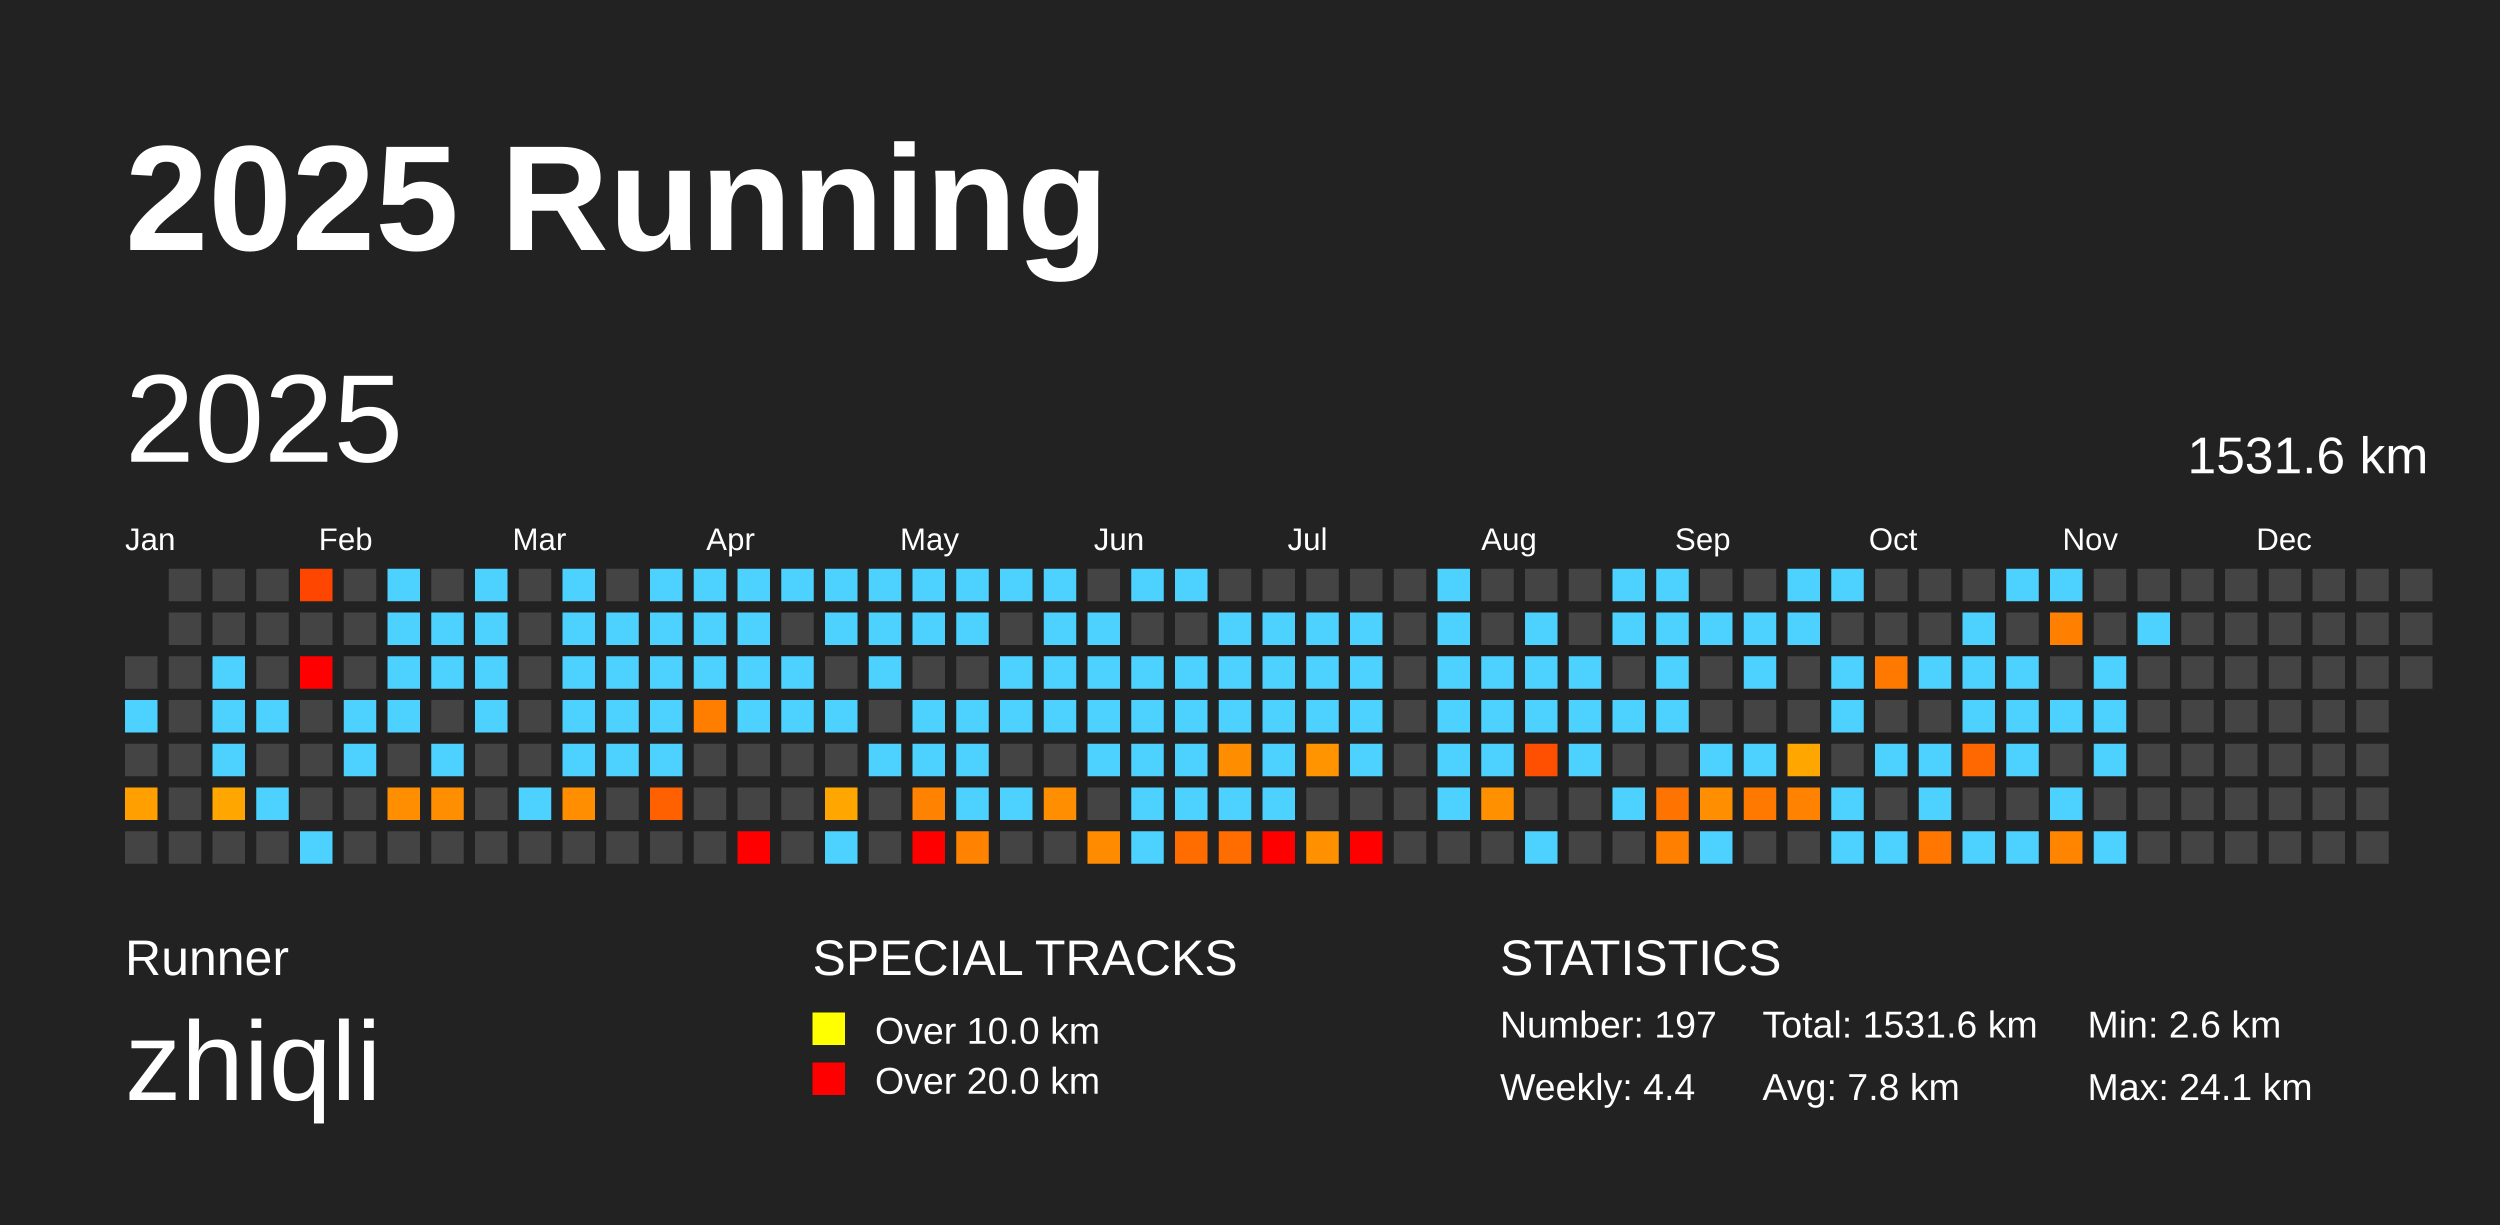
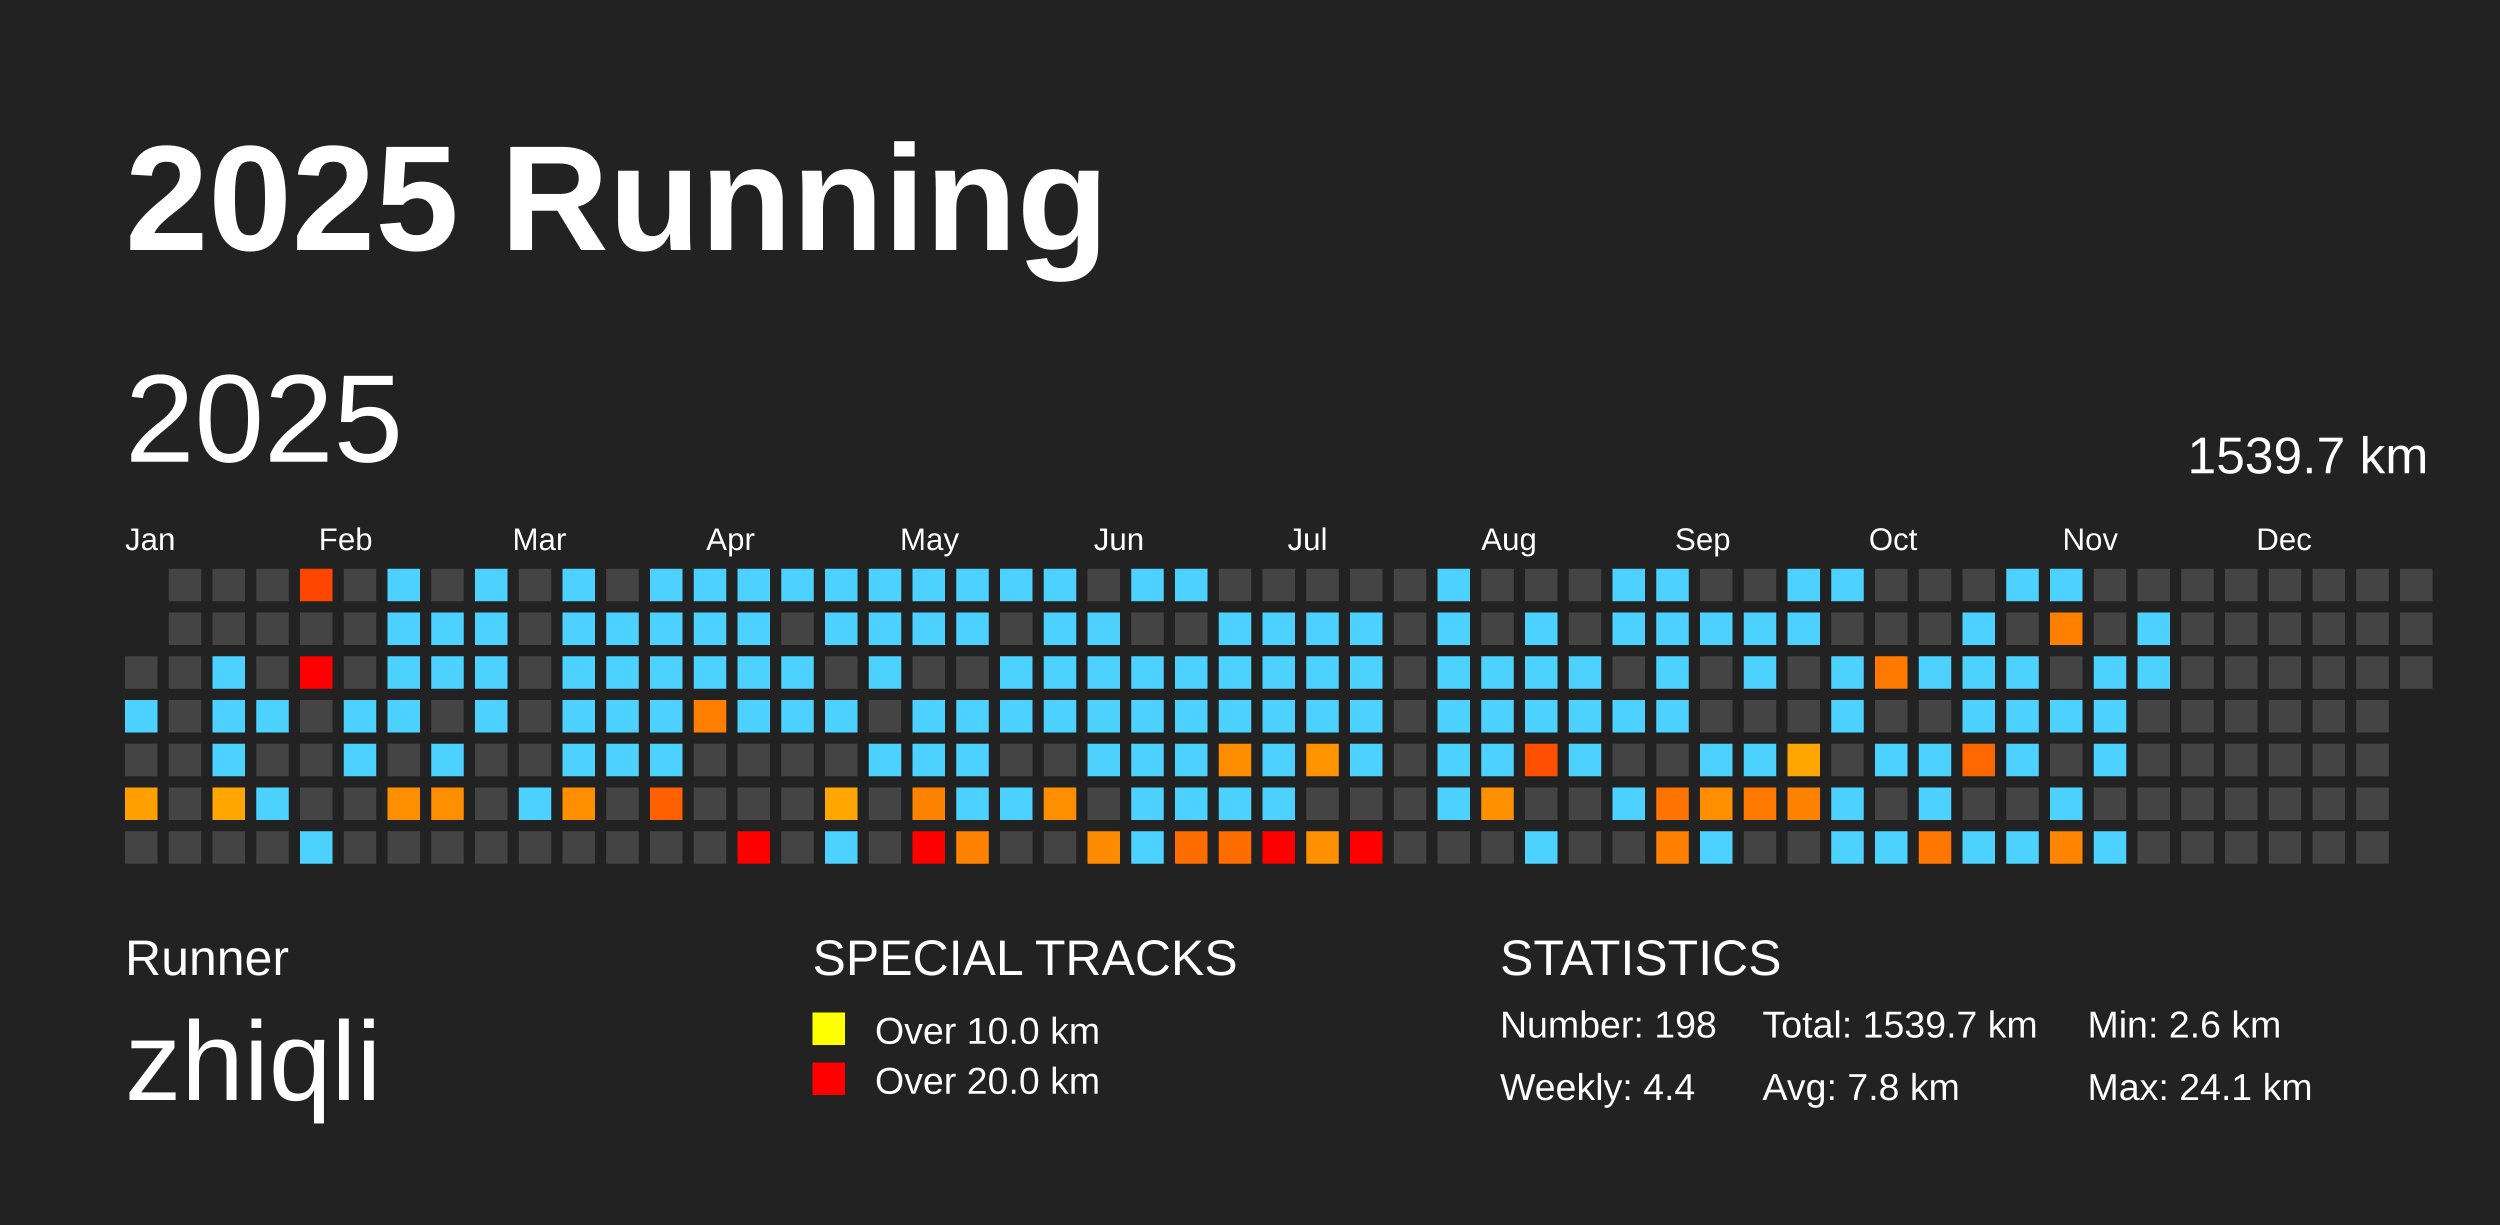
<svg xmlns="http://www.w3.org/2000/svg" baseProfile="full" height="98mm" version="1.1" viewBox="0,0,200,98" width="200mm">
  <defs />
  <rect fill="#222222" height="98" width="200" x="0" y="0" />
  <text fill="#FFFFFF" style="font-size:12px; font-family:Arial; font-weight:bold;" x="10" y="20">2025 Running</text>
  <text fill="#FFFFFF" style="font-size:4px; font-family:Arial" x="10" y="78">Runner</text>
  <text fill="#FFFFFF" style="font-size:9px; font-family:Arial" x="10" y="88">zhiqli</text>
  <text fill="#FFFFFF" style="font-size:4px; font-family:Arial" x="65" y="78">SPECIAL TRACKS</text>
  <rect fill="yellow" height="2.6" width="2.6" x="65" y="81" />
  <text fill="#FFFFFF" style="font-size:3px; font-family:Arial" x="70" y="83.5">Over 10.0 km</text>
  <rect fill="red" height="2.6" width="2.6" x="65" y="85" />
  <text fill="#FFFFFF" style="font-size:3px; font-family:Arial" x="70" y="87.5">Over 20.0 km</text>
  <text fill="#FFFFFF" style="font-size:4px; font-family:Arial" x="120" y="78">STATISTICS</text>
-   <text fill="#FFFFFF" style="font-size:3px; font-family:Arial" x="120" y="83">Number: 197</text>
+   <text fill="#FFFFFF" style="font-size:3px; font-family:Arial" x="120" y="83">Number: 198</text>
  <text fill="#FFFFFF" style="font-size:3px; font-family:Arial" x="120" y="88">Weekly: 4.4</text>
-   <text fill="#FFFFFF" style="font-size:3px; font-family:Arial" x="141" y="83">Total: 1531.6 km</text>
+   <text fill="#FFFFFF" style="font-size:3px; font-family:Arial" x="141" y="83">Total: 1539.7 km</text>
  <text fill="#FFFFFF" style="font-size:3px; font-family:Arial" x="141" y="88">Avg: 7.8 km</text>
  <text fill="#FFFFFF" style="font-size:3px; font-family:Arial" x="167" y="83">Min: 2.6 km</text>
  <text fill="#FFFFFF" style="font-size:3px; font-family:Arial" x="167" y="88">Max: 24.1 km</text>
  <text dominant-baseline="hanging" fill="#FFFFFF" style="font-size:10.0px; font-family:Arial;" x="10" y="30">2025</text>
-   <text dominant-baseline="hanging" fill="#FFFFFF" style="font-size:4.125px; font-family:Arial;" x="175" y="35">1531.6 km</text>
+   <text dominant-baseline="hanging" fill="#FFFFFF" style="font-size:4.125px; font-family:Arial;" x="175" y="35">1539.7 km</text>
  <text fill="#FFFFFF" style="font-size:2.5px; font-family:Arial" x="10.0" y="44">Jan</text>
  <text fill="#FFFFFF" style="font-size:2.5px; font-family:Arial" x="25.5" y="44">Feb</text>
  <text fill="#FFFFFF" style="font-size:2.5px; font-family:Arial" x="41.0" y="44">Mar</text>
  <text fill="#FFFFFF" style="font-size:2.5px; font-family:Arial" x="56.5" y="44">Apr</text>
  <text fill="#FFFFFF" style="font-size:2.5px; font-family:Arial" x="72.0" y="44">May</text>
  <text fill="#FFFFFF" style="font-size:2.5px; font-family:Arial" x="87.5" y="44">Jun</text>
  <text fill="#FFFFFF" style="font-size:2.5px; font-family:Arial" x="103.0" y="44">Jul</text>
  <text fill="#FFFFFF" style="font-size:2.5px; font-family:Arial" x="118.5" y="44">Aug</text>
  <text fill="#FFFFFF" style="font-size:2.5px; font-family:Arial" x="134.0" y="44">Sep</text>
  <text fill="#FFFFFF" style="font-size:2.5px; font-family:Arial" x="149.5" y="44">Oct</text>
  <text fill="#FFFFFF" style="font-size:2.5px; font-family:Arial" x="165.0" y="44">Nov</text>
  <text fill="#FFFFFF" style="font-size:2.5px; font-family:Arial" x="180.5" y="44">Dec</text>
  <rect fill="#444444" height="2.6" width="2.6" x="10.0" y="52.5" />
  <rect fill="#4dd2ff" height="2.6" width="2.6" x="10.0" y="56.0" />
  <rect fill="#444444" height="2.6" width="2.6" x="10.0" y="59.5" />
  <rect fill="#ffa000" height="2.6" width="2.6" x="10.0" y="63.0" />
  <rect fill="#444444" height="2.6" width="2.6" x="10.0" y="66.5" />
  <rect fill="#444444" height="2.6" width="2.6" x="13.5" y="45.5" />
  <rect fill="#444444" height="2.6" width="2.6" x="13.5" y="49.0" />
  <rect fill="#444444" height="2.6" width="2.6" x="13.5" y="52.5" />
  <rect fill="#444444" height="2.6" width="2.6" x="13.5" y="56.0" />
  <rect fill="#444444" height="2.6" width="2.6" x="13.5" y="59.5" />
  <rect fill="#444444" height="2.6" width="2.6" x="13.5" y="63.0" />
  <rect fill="#444444" height="2.6" width="2.6" x="13.5" y="66.5" />
  <rect fill="#444444" height="2.6" width="2.6" x="17.0" y="45.5" />
  <rect fill="#444444" height="2.6" width="2.6" x="17.0" y="49.0" />
  <rect fill="#4dd2ff" height="2.6" width="2.6" x="17.0" y="52.5" />
  <rect fill="#4dd2ff" height="2.6" width="2.6" x="17.0" y="56.0" />
  <rect fill="#4dd2ff" height="2.6" width="2.6" x="17.0" y="59.5" />
  <rect fill="#ffa700" height="2.6" width="2.6" x="17.0" y="63.0" />
  <rect fill="#444444" height="2.6" width="2.6" x="17.0" y="66.5" />
  <rect fill="#444444" height="2.6" width="2.6" x="20.5" y="45.5" />
  <rect fill="#444444" height="2.6" width="2.6" x="20.5" y="49.0" />
  <rect fill="#444444" height="2.6" width="2.6" x="20.5" y="52.5" />
  <rect fill="#4dd2ff" height="2.6" width="2.6" x="20.5" y="56.0" />
  <rect fill="#444444" height="2.6" width="2.6" x="20.5" y="59.5" />
  <rect fill="#4dd2ff" height="2.6" width="2.6" x="20.5" y="63.0" />
  <rect fill="#444444" height="2.6" width="2.6" x="20.5" y="66.5" />
  <rect fill="#ff4600" height="2.6" width="2.6" x="24.0" y="45.5" />
  <rect fill="#444444" height="2.6" width="2.6" x="24.0" y="49.0" />
  <rect fill="red" height="2.6" width="2.6" x="24.0" y="52.5" />
  <rect fill="#444444" height="2.6" width="2.6" x="24.0" y="56.0" />
  <rect fill="#444444" height="2.6" width="2.6" x="24.0" y="59.5" />
  <rect fill="#444444" height="2.6" width="2.6" x="24.0" y="63.0" />
  <rect fill="#4dd2ff" height="2.6" width="2.6" x="24.0" y="66.5" />
  <rect fill="#444444" height="2.6" width="2.6" x="27.5" y="45.5" />
  <rect fill="#444444" height="2.6" width="2.6" x="27.5" y="49.0" />
  <rect fill="#444444" height="2.6" width="2.6" x="27.5" y="52.5" />
  <rect fill="#4dd2ff" height="2.6" width="2.6" x="27.5" y="56.0" />
  <rect fill="#4dd2ff" height="2.6" width="2.6" x="27.5" y="59.5" />
  <rect fill="#444444" height="2.6" width="2.6" x="27.5" y="63.0" />
  <rect fill="#444444" height="2.6" width="2.6" x="27.5" y="66.5" />
  <rect fill="#4dd2ff" height="2.6" width="2.6" x="31.0" y="45.5" />
  <rect fill="#4dd2ff" height="2.6" width="2.6" x="31.0" y="49.0" />
  <rect fill="#4dd2ff" height="2.6" width="2.6" x="31.0" y="52.5" />
  <rect fill="#4dd2ff" height="2.6" width="2.6" x="31.0" y="56.0" />
  <rect fill="#444444" height="2.6" width="2.6" x="31.0" y="59.5" />
  <rect fill="#ff8e00" height="2.6" width="2.6" x="31.0" y="63.0" />
  <rect fill="#444444" height="2.6" width="2.6" x="31.0" y="66.5" />
  <rect fill="#444444" height="2.6" width="2.6" x="34.5" y="45.5" />
  <rect fill="#4dd2ff" height="2.6" width="2.6" x="34.5" y="49.0" />
  <rect fill="#4dd2ff" height="2.6" width="2.6" x="34.5" y="52.5" />
  <rect fill="#444444" height="2.6" width="2.6" x="34.5" y="56.0" />
  <rect fill="#4dd2ff" height="2.6" width="2.6" x="34.5" y="59.5" />
  <rect fill="#ff8f00" height="2.6" width="2.6" x="34.5" y="63.0" />
  <rect fill="#444444" height="2.6" width="2.6" x="34.5" y="66.5" />
  <rect fill="#4dd2ff" height="2.6" width="2.6" x="38.0" y="45.5" />
  <rect fill="#4dd2ff" height="2.6" width="2.6" x="38.0" y="49.0" />
  <rect fill="#4dd2ff" height="2.6" width="2.6" x="38.0" y="52.5" />
  <rect fill="#4dd2ff" height="2.6" width="2.6" x="38.0" y="56.0" />
  <rect fill="#444444" height="2.6" width="2.6" x="38.0" y="59.5" />
  <rect fill="#444444" height="2.6" width="2.6" x="38.0" y="63.0" />
  <rect fill="#444444" height="2.6" width="2.6" x="38.0" y="66.5" />
  <rect fill="#444444" height="2.6" width="2.6" x="41.5" y="45.5" />
  <rect fill="#444444" height="2.6" width="2.6" x="41.5" y="49.0" />
  <rect fill="#444444" height="2.6" width="2.6" x="41.5" y="52.5" />
  <rect fill="#444444" height="2.6" width="2.6" x="41.5" y="56.0" />
  <rect fill="#444444" height="2.6" width="2.6" x="41.5" y="59.5" />
  <rect fill="#4dd2ff" height="2.6" width="2.6" x="41.5" y="63.0" />
  <rect fill="#444444" height="2.6" width="2.6" x="41.5" y="66.5" />
  <rect fill="#4dd2ff" height="2.6" width="2.6" x="45.0" y="45.5" />
  <rect fill="#4dd2ff" height="2.6" width="2.6" x="45.0" y="49.0" />
  <rect fill="#4dd2ff" height="2.6" width="2.6" x="45.0" y="52.5" />
  <rect fill="#4dd2ff" height="2.6" width="2.6" x="45.0" y="56.0" />
  <rect fill="#4dd2ff" height="2.6" width="2.6" x="45.0" y="59.5" />
  <rect fill="#ff8f00" height="2.6" width="2.6" x="45.0" y="63.0" />
  <rect fill="#444444" height="2.6" width="2.6" x="45.0" y="66.5" />
  <rect fill="#444444" height="2.6" width="2.6" x="48.5" y="45.5" />
  <rect fill="#4dd2ff" height="2.6" width="2.6" x="48.5" y="49.0" />
  <rect fill="#4dd2ff" height="2.6" width="2.6" x="48.5" y="52.5" />
  <rect fill="#4dd2ff" height="2.6" width="2.6" x="48.5" y="56.0" />
  <rect fill="#4dd2ff" height="2.6" width="2.6" x="48.5" y="59.5" />
  <rect fill="#444444" height="2.6" width="2.6" x="48.5" y="63.0" />
  <rect fill="#444444" height="2.6" width="2.6" x="48.5" y="66.5" />
  <rect fill="#4dd2ff" height="2.6" width="2.6" x="52.0" y="45.5" />
  <rect fill="#4dd2ff" height="2.6" width="2.6" x="52.0" y="49.0" />
  <rect fill="#4dd2ff" height="2.6" width="2.6" x="52.0" y="52.5" />
  <rect fill="#4dd2ff" height="2.6" width="2.6" x="52.0" y="56.0" />
  <rect fill="#4dd2ff" height="2.6" width="2.6" x="52.0" y="59.5" />
  <rect fill="#ff6000" height="2.6" width="2.6" x="52.0" y="63.0" />
  <rect fill="#444444" height="2.6" width="2.6" x="52.0" y="66.5" />
  <rect fill="#4dd2ff" height="2.6" width="2.6" x="55.5" y="45.5" />
  <rect fill="#4dd2ff" height="2.6" width="2.6" x="55.5" y="49.0" />
  <rect fill="#4dd2ff" height="2.6" width="2.6" x="55.5" y="52.5" />
  <rect fill="#ff7e00" height="2.6" width="2.6" x="55.5" y="56.0" />
  <rect fill="#444444" height="2.6" width="2.6" x="55.5" y="59.5" />
  <rect fill="#444444" height="2.6" width="2.6" x="55.5" y="63.0" />
  <rect fill="#444444" height="2.6" width="2.6" x="55.5" y="66.5" />
  <rect fill="#4dd2ff" height="2.6" width="2.6" x="59.0" y="45.5" />
  <rect fill="#4dd2ff" height="2.6" width="2.6" x="59.0" y="49.0" />
  <rect fill="#4dd2ff" height="2.6" width="2.6" x="59.0" y="52.5" />
  <rect fill="#4dd2ff" height="2.6" width="2.6" x="59.0" y="56.0" />
  <rect fill="#444444" height="2.6" width="2.6" x="59.0" y="59.5" />
  <rect fill="#444444" height="2.6" width="2.6" x="59.0" y="63.0" />
  <rect fill="red" height="2.6" width="2.6" x="59.0" y="66.5" />
  <rect fill="#4dd2ff" height="2.6" width="2.6" x="62.5" y="45.5" />
  <rect fill="#444444" height="2.6" width="2.6" x="62.5" y="49.0" />
  <rect fill="#4dd2ff" height="2.6" width="2.6" x="62.5" y="52.5" />
  <rect fill="#4dd2ff" height="2.6" width="2.6" x="62.5" y="56.0" />
  <rect fill="#444444" height="2.6" width="2.6" x="62.5" y="59.5" />
  <rect fill="#444444" height="2.6" width="2.6" x="62.5" y="63.0" />
  <rect fill="#444444" height="2.6" width="2.6" x="62.5" y="66.5" />
  <rect fill="#4dd2ff" height="2.6" width="2.6" x="66.0" y="45.5" />
  <rect fill="#4dd2ff" height="2.6" width="2.6" x="66.0" y="49.0" />
  <rect fill="#444444" height="2.6" width="2.6" x="66.0" y="52.5" />
  <rect fill="#4dd2ff" height="2.6" width="2.6" x="66.0" y="56.0" />
  <rect fill="#444444" height="2.6" width="2.6" x="66.0" y="59.5" />
  <rect fill="#ffa700" height="2.6" width="2.6" x="66.0" y="63.0" />
  <rect fill="#4dd2ff" height="2.6" width="2.6" x="66.0" y="66.5" />
  <rect fill="#4dd2ff" height="2.6" width="2.6" x="69.5" y="45.5" />
  <rect fill="#4dd2ff" height="2.6" width="2.6" x="69.5" y="49.0" />
  <rect fill="#4dd2ff" height="2.6" width="2.6" x="69.5" y="52.5" />
  <rect fill="#444444" height="2.6" width="2.6" x="69.5" y="56.0" />
  <rect fill="#4dd2ff" height="2.6" width="2.6" x="69.5" y="59.5" />
  <rect fill="#444444" height="2.6" width="2.6" x="69.5" y="63.0" />
  <rect fill="#444444" height="2.6" width="2.6" x="69.5" y="66.5" />
  <rect fill="#4dd2ff" height="2.6" width="2.6" x="73.0" y="45.5" />
  <rect fill="#4dd2ff" height="2.6" width="2.6" x="73.0" y="49.0" />
  <rect fill="#444444" height="2.6" width="2.6" x="73.0" y="52.5" />
  <rect fill="#4dd2ff" height="2.6" width="2.6" x="73.0" y="56.0" />
  <rect fill="#4dd2ff" height="2.6" width="2.6" x="73.0" y="59.5" />
  <rect fill="#ff8300" height="2.6" width="2.6" x="73.0" y="63.0" />
  <rect fill="red" height="2.6" width="2.6" x="73.0" y="66.5" />
  <rect fill="#4dd2ff" height="2.6" width="2.6" x="76.5" y="45.5" />
  <rect fill="#4dd2ff" height="2.6" width="2.6" x="76.5" y="49.0" />
  <rect fill="#444444" height="2.6" width="2.6" x="76.5" y="52.5" />
  <rect fill="#4dd2ff" height="2.6" width="2.6" x="76.5" y="56.0" />
  <rect fill="#4dd2ff" height="2.6" width="2.6" x="76.5" y="59.5" />
  <rect fill="#4dd2ff" height="2.6" width="2.6" x="76.5" y="63.0" />
  <rect fill="#ff8300" height="2.6" width="2.6" x="76.5" y="66.5" />
  <rect fill="#4dd2ff" height="2.6" width="2.6" x="80.0" y="45.5" />
  <rect fill="#444444" height="2.6" width="2.6" x="80.0" y="49.0" />
  <rect fill="#4dd2ff" height="2.6" width="2.6" x="80.0" y="52.5" />
  <rect fill="#4dd2ff" height="2.6" width="2.6" x="80.0" y="56.0" />
  <rect fill="#444444" height="2.6" width="2.6" x="80.0" y="59.5" />
  <rect fill="#4dd2ff" height="2.6" width="2.6" x="80.0" y="63.0" />
  <rect fill="#444444" height="2.6" width="2.6" x="80.0" y="66.5" />
  <rect fill="#4dd2ff" height="2.6" width="2.6" x="83.5" y="45.5" />
  <rect fill="#4dd2ff" height="2.6" width="2.6" x="83.5" y="49.0" />
  <rect fill="#4dd2ff" height="2.6" width="2.6" x="83.5" y="52.5" />
  <rect fill="#4dd2ff" height="2.6" width="2.6" x="83.5" y="56.0" />
  <rect fill="#444444" height="2.6" width="2.6" x="83.5" y="59.5" />
  <rect fill="#ff8e00" height="2.6" width="2.6" x="83.5" y="63.0" />
  <rect fill="#444444" height="2.6" width="2.6" x="83.5" y="66.5" />
  <rect fill="#444444" height="2.6" width="2.6" x="87.0" y="45.5" />
  <rect fill="#4dd2ff" height="2.6" width="2.6" x="87.0" y="49.0" />
  <rect fill="#4dd2ff" height="2.6" width="2.6" x="87.0" y="52.5" />
  <rect fill="#4dd2ff" height="2.6" width="2.6" x="87.0" y="56.0" />
  <rect fill="#4dd2ff" height="2.6" width="2.6" x="87.0" y="59.5" />
  <rect fill="#444444" height="2.6" width="2.6" x="87.0" y="63.0" />
  <rect fill="#ff8c00" height="2.6" width="2.6" x="87.0" y="66.5" />
  <rect fill="#4dd2ff" height="2.6" width="2.6" x="90.5" y="45.5" />
  <rect fill="#444444" height="2.6" width="2.6" x="90.5" y="49.0" />
  <rect fill="#4dd2ff" height="2.6" width="2.6" x="90.5" y="52.5" />
  <rect fill="#4dd2ff" height="2.6" width="2.6" x="90.5" y="56.0" />
  <rect fill="#4dd2ff" height="2.6" width="2.6" x="90.5" y="59.5" />
  <rect fill="#4dd2ff" height="2.6" width="2.6" x="90.5" y="63.0" />
  <rect fill="#4dd2ff" height="2.6" width="2.6" x="90.5" y="66.5" />
  <rect fill="#4dd2ff" height="2.6" width="2.6" x="94.0" y="45.5" />
  <rect fill="#444444" height="2.6" width="2.6" x="94.0" y="49.0" />
  <rect fill="#4dd2ff" height="2.6" width="2.6" x="94.0" y="52.5" />
  <rect fill="#4dd2ff" height="2.6" width="2.6" x="94.0" y="56.0" />
  <rect fill="#4dd2ff" height="2.6" width="2.6" x="94.0" y="59.5" />
  <rect fill="#4dd2ff" height="2.6" width="2.6" x="94.0" y="63.0" />
  <rect fill="#ff6c00" height="2.6" width="2.6" x="94.0" y="66.5" />
  <rect fill="#444444" height="2.6" width="2.6" x="97.5" y="45.5" />
  <rect fill="#4dd2ff" height="2.6" width="2.6" x="97.5" y="49.0" />
  <rect fill="#4dd2ff" height="2.6" width="2.6" x="97.5" y="52.5" />
  <rect fill="#4dd2ff" height="2.6" width="2.6" x="97.5" y="56.0" />
  <rect fill="#ff8d00" height="2.6" width="2.6" x="97.5" y="59.5" />
  <rect fill="#4dd2ff" height="2.6" width="2.6" x="97.5" y="63.0" />
  <rect fill="#ff6c00" height="2.6" width="2.6" x="97.5" y="66.5" />
  <rect fill="#444444" height="2.6" width="2.6" x="101.0" y="45.5" />
  <rect fill="#4dd2ff" height="2.6" width="2.6" x="101.0" y="49.0" />
  <rect fill="#4dd2ff" height="2.6" width="2.6" x="101.0" y="52.5" />
  <rect fill="#4dd2ff" height="2.6" width="2.6" x="101.0" y="56.0" />
  <rect fill="#4dd2ff" height="2.6" width="2.6" x="101.0" y="59.5" />
  <rect fill="#4dd2ff" height="2.6" width="2.6" x="101.0" y="63.0" />
  <rect fill="red" height="2.6" width="2.6" x="101.0" y="66.5" />
  <rect fill="#444444" height="2.6" width="2.6" x="104.5" y="45.5" />
  <rect fill="#4dd2ff" height="2.6" width="2.6" x="104.5" y="49.0" />
  <rect fill="#4dd2ff" height="2.6" width="2.6" x="104.5" y="52.5" />
  <rect fill="#4dd2ff" height="2.6" width="2.6" x="104.5" y="56.0" />
  <rect fill="#ff9400" height="2.6" width="2.6" x="104.5" y="59.5" />
  <rect fill="#444444" height="2.6" width="2.6" x="104.5" y="63.0" />
  <rect fill="#ff9000" height="2.6" width="2.6" x="104.5" y="66.5" />
  <rect fill="#444444" height="2.6" width="2.6" x="108.0" y="45.5" />
  <rect fill="#4dd2ff" height="2.6" width="2.6" x="108.0" y="49.0" />
  <rect fill="#4dd2ff" height="2.6" width="2.6" x="108.0" y="52.5" />
  <rect fill="#4dd2ff" height="2.6" width="2.6" x="108.0" y="56.0" />
  <rect fill="#4dd2ff" height="2.6" width="2.6" x="108.0" y="59.5" />
  <rect fill="#444444" height="2.6" width="2.6" x="108.0" y="63.0" />
  <rect fill="red" height="2.6" width="2.6" x="108.0" y="66.5" />
  <rect fill="#444444" height="2.6" width="2.6" x="111.5" y="45.5" />
  <rect fill="#444444" height="2.6" width="2.6" x="111.5" y="49.0" />
  <rect fill="#444444" height="2.6" width="2.6" x="111.5" y="52.5" />
  <rect fill="#444444" height="2.6" width="2.6" x="111.5" y="56.0" />
  <rect fill="#444444" height="2.6" width="2.6" x="111.5" y="59.5" />
  <rect fill="#444444" height="2.6" width="2.6" x="111.5" y="63.0" />
  <rect fill="#444444" height="2.6" width="2.6" x="111.5" y="66.5" />
  <rect fill="#4dd2ff" height="2.6" width="2.6" x="115.0" y="45.5" />
  <rect fill="#4dd2ff" height="2.6" width="2.6" x="115.0" y="49.0" />
  <rect fill="#4dd2ff" height="2.6" width="2.6" x="115.0" y="52.5" />
  <rect fill="#4dd2ff" height="2.6" width="2.6" x="115.0" y="56.0" />
  <rect fill="#4dd2ff" height="2.6" width="2.6" x="115.0" y="59.5" />
  <rect fill="#4dd2ff" height="2.6" width="2.6" x="115.0" y="63.0" />
  <rect fill="#444444" height="2.6" width="2.6" x="115.0" y="66.5" />
  <rect fill="#444444" height="2.6" width="2.6" x="118.5" y="45.5" />
  <rect fill="#444444" height="2.6" width="2.6" x="118.5" y="49.0" />
  <rect fill="#4dd2ff" height="2.6" width="2.6" x="118.5" y="52.5" />
  <rect fill="#4dd2ff" height="2.6" width="2.6" x="118.5" y="56.0" />
  <rect fill="#4dd2ff" height="2.6" width="2.6" x="118.5" y="59.5" />
  <rect fill="#ff9000" height="2.6" width="2.6" x="118.5" y="63.0" />
  <rect fill="#444444" height="2.6" width="2.6" x="118.5" y="66.5" />
  <rect fill="#444444" height="2.6" width="2.6" x="122.0" y="45.5" />
  <rect fill="#4dd2ff" height="2.6" width="2.6" x="122.0" y="49.0" />
  <rect fill="#4dd2ff" height="2.6" width="2.6" x="122.0" y="52.5" />
  <rect fill="#4dd2ff" height="2.6" width="2.6" x="122.0" y="56.0" />
  <rect fill="#ff4f00" height="2.6" width="2.6" x="122.0" y="59.5" />
  <rect fill="#444444" height="2.6" width="2.6" x="122.0" y="63.0" />
  <rect fill="#4dd2ff" height="2.6" width="2.6" x="122.0" y="66.5" />
  <rect fill="#444444" height="2.6" width="2.6" x="125.5" y="45.5" />
  <rect fill="#444444" height="2.6" width="2.6" x="125.5" y="49.0" />
  <rect fill="#4dd2ff" height="2.6" width="2.6" x="125.5" y="52.5" />
  <rect fill="#4dd2ff" height="2.6" width="2.6" x="125.5" y="56.0" />
  <rect fill="#4dd2ff" height="2.6" width="2.6" x="125.5" y="59.5" />
  <rect fill="#444444" height="2.6" width="2.6" x="125.5" y="63.0" />
  <rect fill="#444444" height="2.6" width="2.6" x="125.5" y="66.5" />
  <rect fill="#4dd2ff" height="2.6" width="2.6" x="129.0" y="45.5" />
  <rect fill="#4dd2ff" height="2.6" width="2.6" x="129.0" y="49.0" />
  <rect fill="#444444" height="2.6" width="2.6" x="129.0" y="52.5" />
  <rect fill="#4dd2ff" height="2.6" width="2.6" x="129.0" y="56.0" />
  <rect fill="#444444" height="2.6" width="2.6" x="129.0" y="59.5" />
  <rect fill="#4dd2ff" height="2.6" width="2.6" x="129.0" y="63.0" />
  <rect fill="#444444" height="2.6" width="2.6" x="129.0" y="66.5" />
  <rect fill="#4dd2ff" height="2.6" width="2.6" x="132.5" y="45.5" />
  <rect fill="#4dd2ff" height="2.6" width="2.6" x="132.5" y="49.0" />
  <rect fill="#4dd2ff" height="2.6" width="2.6" x="132.5" y="52.5" />
  <rect fill="#4dd2ff" height="2.6" width="2.6" x="132.5" y="56.0" />
  <rect fill="#444444" height="2.6" width="2.6" x="132.5" y="59.5" />
  <rect fill="#ff7400" height="2.6" width="2.6" x="132.5" y="63.0" />
  <rect fill="#ff7f00" height="2.6" width="2.6" x="132.5" y="66.5" />
  <rect fill="#444444" height="2.6" width="2.6" x="136.0" y="45.5" />
  <rect fill="#4dd2ff" height="2.6" width="2.6" x="136.0" y="49.0" />
  <rect fill="#444444" height="2.6" width="2.6" x="136.0" y="52.5" />
  <rect fill="#444444" height="2.6" width="2.6" x="136.0" y="56.0" />
  <rect fill="#4dd2ff" height="2.6" width="2.6" x="136.0" y="59.5" />
  <rect fill="#ff8e00" height="2.6" width="2.6" x="136.0" y="63.0" />
  <rect fill="#4dd2ff" height="2.6" width="2.6" x="136.0" y="66.5" />
  <rect fill="#444444" height="2.6" width="2.6" x="139.5" y="45.5" />
  <rect fill="#4dd2ff" height="2.6" width="2.6" x="139.5" y="49.0" />
  <rect fill="#4dd2ff" height="2.6" width="2.6" x="139.5" y="52.5" />
  <rect fill="#444444" height="2.6" width="2.6" x="139.5" y="56.0" />
  <rect fill="#4dd2ff" height="2.6" width="2.6" x="139.5" y="59.5" />
  <rect fill="#ff7900" height="2.6" width="2.6" x="139.5" y="63.0" />
  <rect fill="#444444" height="2.6" width="2.6" x="139.5" y="66.5" />
  <rect fill="#4dd2ff" height="2.6" width="2.6" x="143.0" y="45.5" />
  <rect fill="#4dd2ff" height="2.6" width="2.6" x="143.0" y="49.0" />
  <rect fill="#444444" height="2.6" width="2.6" x="143.0" y="52.5" />
  <rect fill="#444444" height="2.6" width="2.6" x="143.0" y="56.0" />
  <rect fill="#ffa700" height="2.6" width="2.6" x="143.0" y="59.5" />
  <rect fill="#ff8200" height="2.6" width="2.6" x="143.0" y="63.0" />
  <rect fill="#444444" height="2.6" width="2.6" x="143.0" y="66.5" />
  <rect fill="#4dd2ff" height="2.6" width="2.6" x="146.5" y="45.5" />
  <rect fill="#444444" height="2.6" width="2.6" x="146.5" y="49.0" />
  <rect fill="#4dd2ff" height="2.6" width="2.6" x="146.5" y="52.5" />
  <rect fill="#4dd2ff" height="2.6" width="2.6" x="146.5" y="56.0" />
  <rect fill="#444444" height="2.6" width="2.6" x="146.5" y="59.5" />
  <rect fill="#4dd2ff" height="2.6" width="2.6" x="146.5" y="63.0" />
  <rect fill="#4dd2ff" height="2.6" width="2.6" x="146.5" y="66.5" />
  <rect fill="#444444" height="2.6" width="2.6" x="150.0" y="45.5" />
  <rect fill="#444444" height="2.6" width="2.6" x="150.0" y="49.0" />
  <rect fill="#ff7800" height="2.6" width="2.6" x="150.0" y="52.5" />
  <rect fill="#444444" height="2.6" width="2.6" x="150.0" y="56.0" />
  <rect fill="#4dd2ff" height="2.6" width="2.6" x="150.0" y="59.5" />
  <rect fill="#444444" height="2.6" width="2.6" x="150.0" y="63.0" />
  <rect fill="#4dd2ff" height="2.6" width="2.6" x="150.0" y="66.5" />
  <rect fill="#444444" height="2.6" width="2.6" x="153.5" y="45.5" />
  <rect fill="#444444" height="2.6" width="2.6" x="153.5" y="49.0" />
  <rect fill="#4dd2ff" height="2.6" width="2.6" x="153.5" y="52.5" />
  <rect fill="#444444" height="2.6" width="2.6" x="153.5" y="56.0" />
  <rect fill="#4dd2ff" height="2.6" width="2.6" x="153.5" y="59.5" />
  <rect fill="#4dd2ff" height="2.6" width="2.6" x="153.5" y="63.0" />
  <rect fill="#ff7700" height="2.6" width="2.6" x="153.5" y="66.5" />
  <rect fill="#444444" height="2.6" width="2.6" x="157.0" y="45.5" />
  <rect fill="#4dd2ff" height="2.6" width="2.6" x="157.0" y="49.0" />
  <rect fill="#4dd2ff" height="2.6" width="2.6" x="157.0" y="52.5" />
  <rect fill="#4dd2ff" height="2.6" width="2.6" x="157.0" y="56.0" />
  <rect fill="#ff6700" height="2.6" width="2.6" x="157.0" y="59.5" />
  <rect fill="#444444" height="2.6" width="2.6" x="157.0" y="63.0" />
  <rect fill="#4dd2ff" height="2.6" width="2.6" x="157.0" y="66.5" />
  <rect fill="#4dd2ff" height="2.6" width="2.6" x="160.5" y="45.5" />
  <rect fill="#444444" height="2.6" width="2.6" x="160.5" y="49.0" />
  <rect fill="#4dd2ff" height="2.6" width="2.6" x="160.5" y="52.5" />
  <rect fill="#4dd2ff" height="2.6" width="2.6" x="160.5" y="56.0" />
  <rect fill="#4dd2ff" height="2.6" width="2.6" x="160.5" y="59.5" />
  <rect fill="#444444" height="2.6" width="2.6" x="160.5" y="63.0" />
  <rect fill="#4dd2ff" height="2.6" width="2.6" x="160.5" y="66.5" />
  <rect fill="#4dd2ff" height="2.6" width="2.6" x="164.0" y="45.5" />
  <rect fill="#ff8000" height="2.6" width="2.6" x="164.0" y="49.0" />
  <rect fill="#444444" height="2.6" width="2.6" x="164.0" y="52.5" />
  <rect fill="#4dd2ff" height="2.6" width="2.6" x="164.0" y="56.0" />
  <rect fill="#444444" height="2.6" width="2.6" x="164.0" y="59.5" />
  <rect fill="#4dd2ff" height="2.6" width="2.6" x="164.0" y="63.0" />
  <rect fill="#ff8400" height="2.6" width="2.6" x="164.0" y="66.5" />
  <rect fill="#444444" height="2.6" width="2.6" x="167.5" y="45.5" />
  <rect fill="#444444" height="2.6" width="2.6" x="167.5" y="49.0" />
  <rect fill="#4dd2ff" height="2.6" width="2.6" x="167.5" y="52.5" />
  <rect fill="#4dd2ff" height="2.6" width="2.6" x="167.5" y="56.0" />
  <rect fill="#4dd2ff" height="2.6" width="2.6" x="167.5" y="59.5" />
  <rect fill="#444444" height="2.6" width="2.6" x="167.5" y="63.0" />
  <rect fill="#4dd2ff" height="2.6" width="2.6" x="167.5" y="66.5" />
  <rect fill="#444444" height="2.6" width="2.6" x="171.0" y="45.5" />
  <rect fill="#4dd2ff" height="2.6" width="2.6" x="171.0" y="49.0" />
-   <rect fill="#444444" height="2.6" width="2.6" x="171.0" y="52.5" />
+   <rect fill="#4dd2ff" height="2.6" width="2.6" x="171.0" y="52.5" />
  <rect fill="#444444" height="2.6" width="2.6" x="171.0" y="56.0" />
  <rect fill="#444444" height="2.6" width="2.6" x="171.0" y="59.5" />
  <rect fill="#444444" height="2.6" width="2.6" x="171.0" y="63.0" />
  <rect fill="#444444" height="2.6" width="2.6" x="171.0" y="66.5" />
  <rect fill="#444444" height="2.6" width="2.6" x="174.5" y="45.5" />
  <rect fill="#444444" height="2.6" width="2.6" x="174.5" y="49.0" />
  <rect fill="#444444" height="2.6" width="2.6" x="174.5" y="52.5" />
  <rect fill="#444444" height="2.6" width="2.6" x="174.5" y="56.0" />
  <rect fill="#444444" height="2.6" width="2.6" x="174.5" y="59.5" />
  <rect fill="#444444" height="2.6" width="2.6" x="174.5" y="63.0" />
  <rect fill="#444444" height="2.6" width="2.6" x="174.5" y="66.5" />
  <rect fill="#444444" height="2.6" width="2.6" x="178.0" y="45.5" />
  <rect fill="#444444" height="2.6" width="2.6" x="178.0" y="49.0" />
  <rect fill="#444444" height="2.6" width="2.6" x="178.0" y="52.5" />
  <rect fill="#444444" height="2.6" width="2.6" x="178.0" y="56.0" />
  <rect fill="#444444" height="2.6" width="2.6" x="178.0" y="59.5" />
  <rect fill="#444444" height="2.6" width="2.6" x="178.0" y="63.0" />
  <rect fill="#444444" height="2.6" width="2.6" x="178.0" y="66.5" />
  <rect fill="#444444" height="2.6" width="2.6" x="181.5" y="45.5" />
  <rect fill="#444444" height="2.6" width="2.6" x="181.5" y="49.0" />
  <rect fill="#444444" height="2.6" width="2.6" x="181.5" y="52.5" />
  <rect fill="#444444" height="2.6" width="2.6" x="181.5" y="56.0" />
  <rect fill="#444444" height="2.6" width="2.6" x="181.5" y="59.5" />
  <rect fill="#444444" height="2.6" width="2.6" x="181.5" y="63.0" />
  <rect fill="#444444" height="2.6" width="2.6" x="181.5" y="66.5" />
  <rect fill="#444444" height="2.6" width="2.6" x="185.0" y="45.5" />
  <rect fill="#444444" height="2.6" width="2.6" x="185.0" y="49.0" />
  <rect fill="#444444" height="2.6" width="2.6" x="185.0" y="52.5" />
  <rect fill="#444444" height="2.6" width="2.6" x="185.0" y="56.0" />
  <rect fill="#444444" height="2.6" width="2.6" x="185.0" y="59.5" />
  <rect fill="#444444" height="2.6" width="2.6" x="185.0" y="63.0" />
  <rect fill="#444444" height="2.6" width="2.6" x="185.0" y="66.5" />
  <rect fill="#444444" height="2.6" width="2.6" x="188.5" y="45.5" />
  <rect fill="#444444" height="2.6" width="2.6" x="188.5" y="49.0" />
  <rect fill="#444444" height="2.6" width="2.6" x="188.5" y="52.5" />
  <rect fill="#444444" height="2.6" width="2.6" x="188.5" y="56.0" />
  <rect fill="#444444" height="2.6" width="2.6" x="188.5" y="59.5" />
  <rect fill="#444444" height="2.6" width="2.6" x="188.5" y="63.0" />
  <rect fill="#444444" height="2.6" width="2.6" x="188.5" y="66.5" />
  <rect fill="#444444" height="2.6" width="2.6" x="192.0" y="45.5" />
  <rect fill="#444444" height="2.6" width="2.6" x="192.0" y="49.0" />
  <rect fill="#444444" height="2.6" width="2.6" x="192.0" y="52.5" />
</svg>
